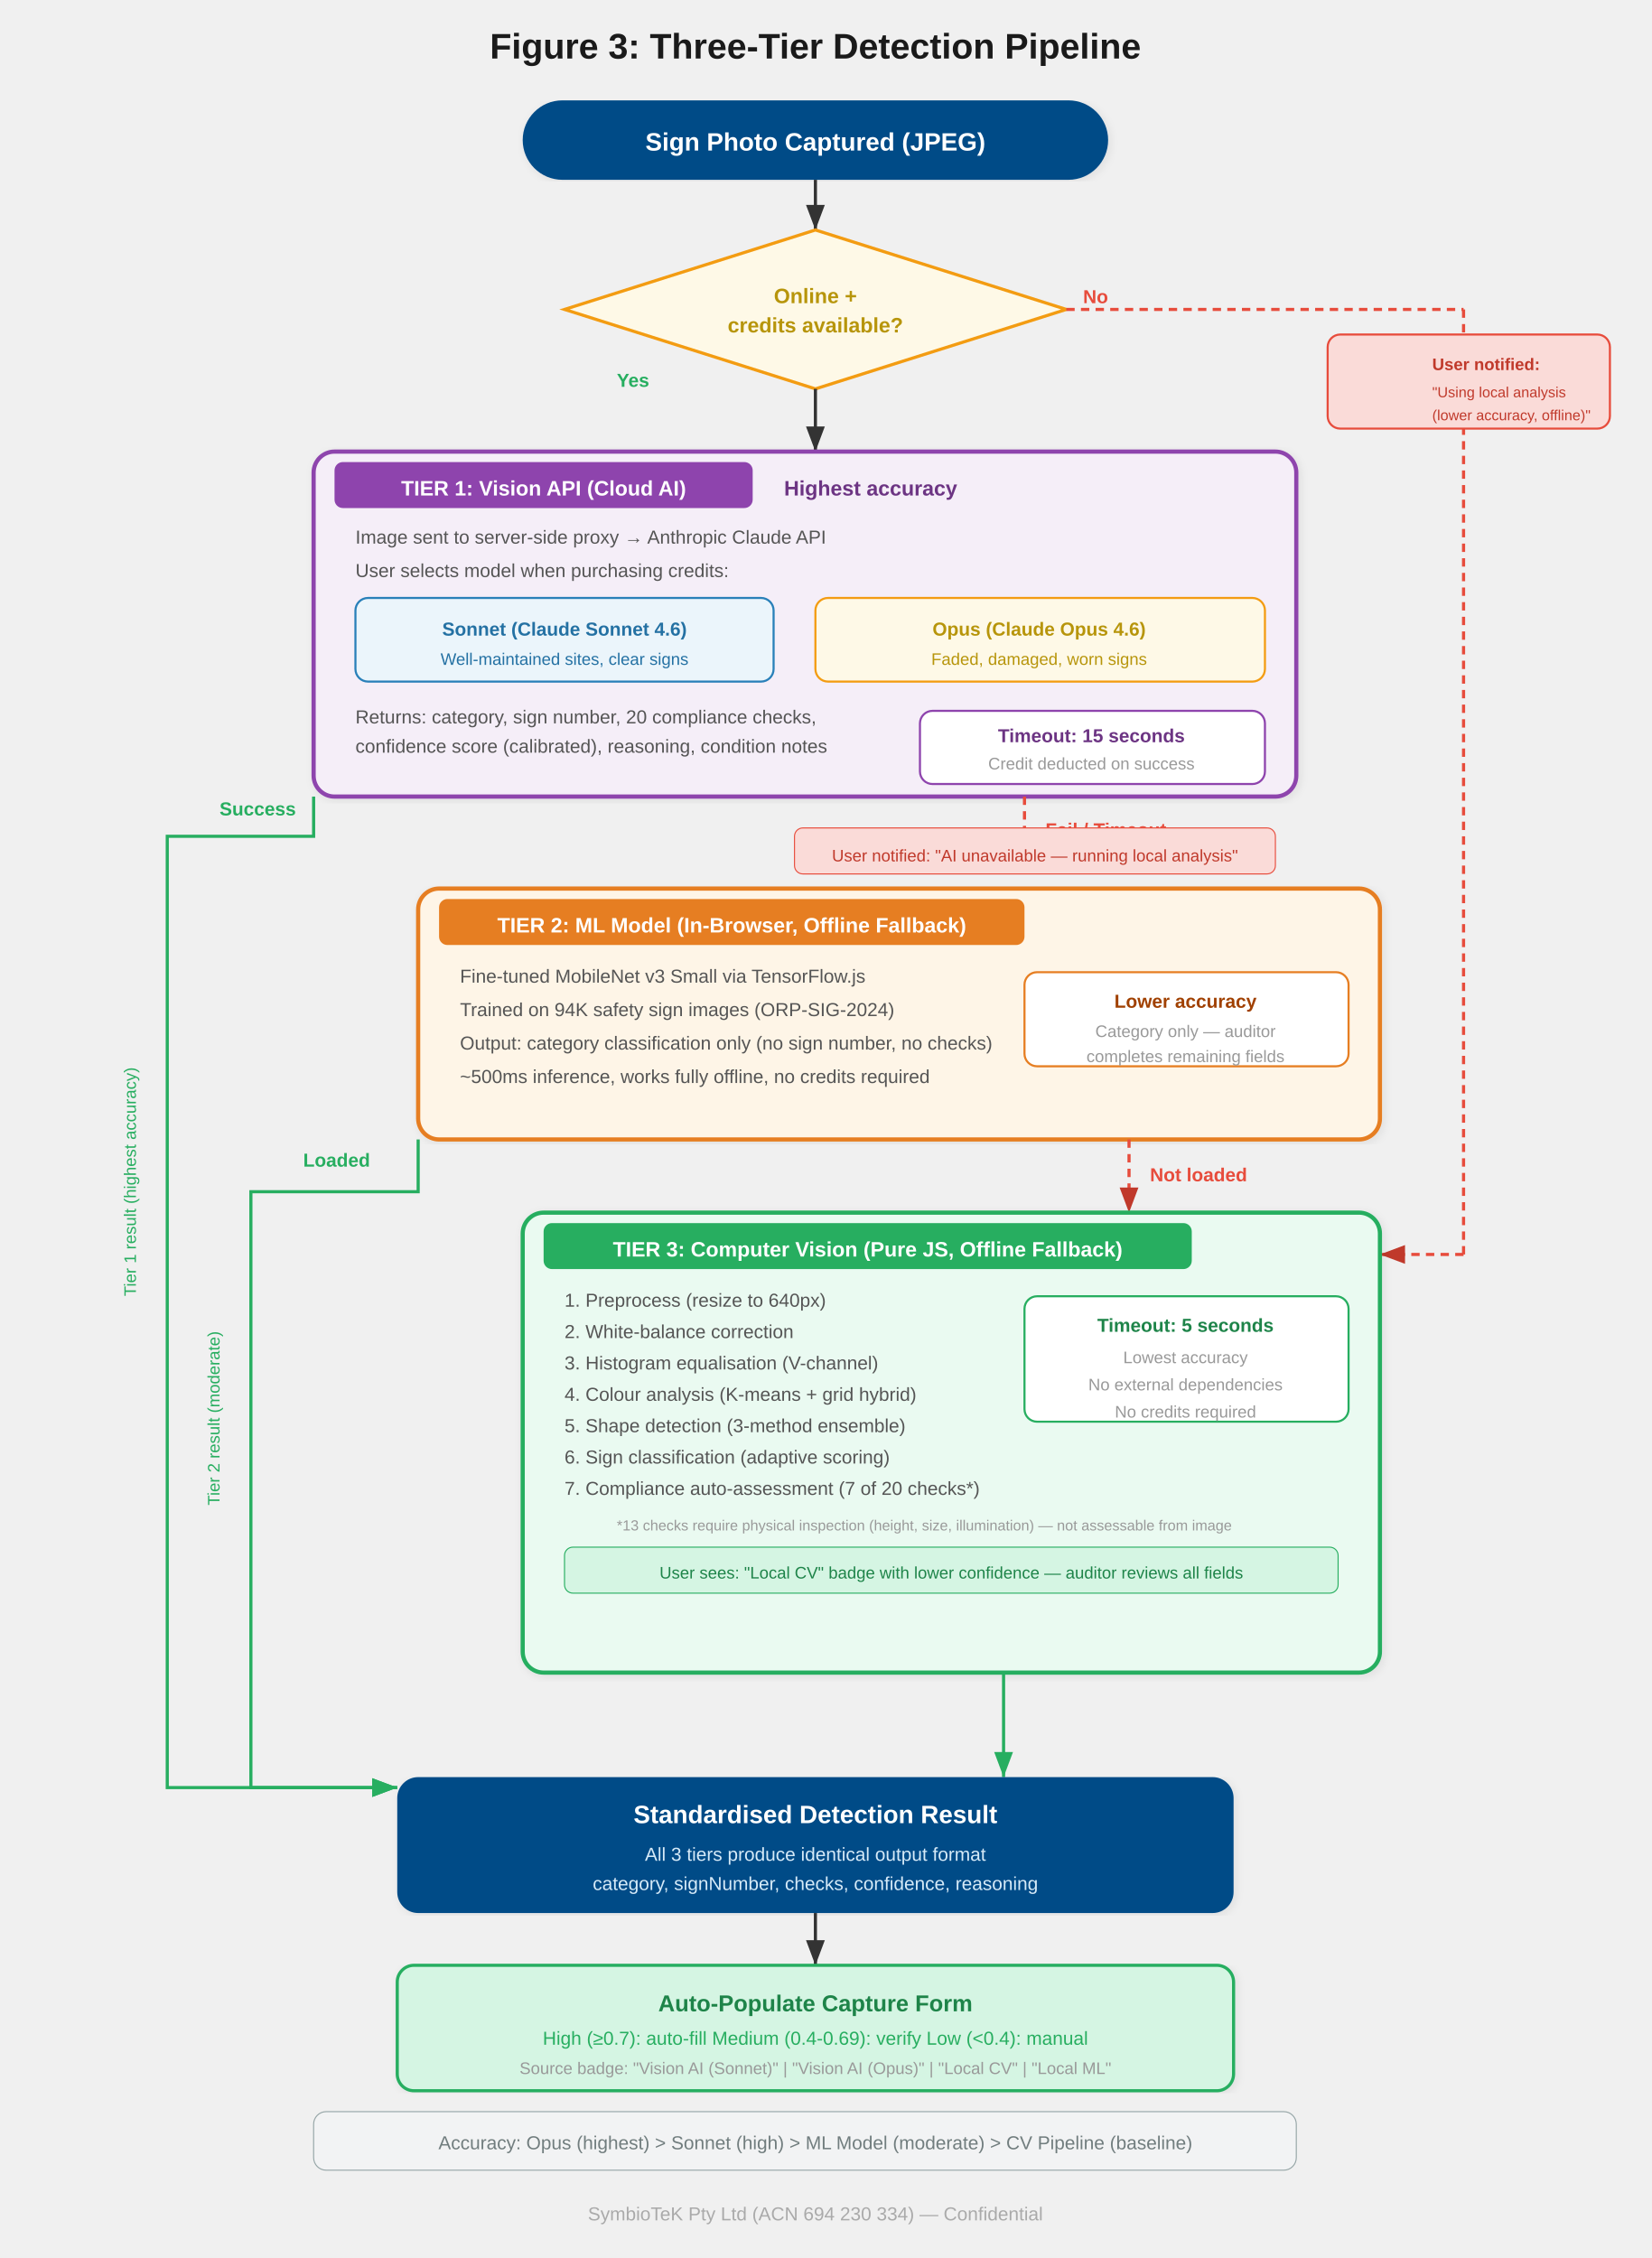
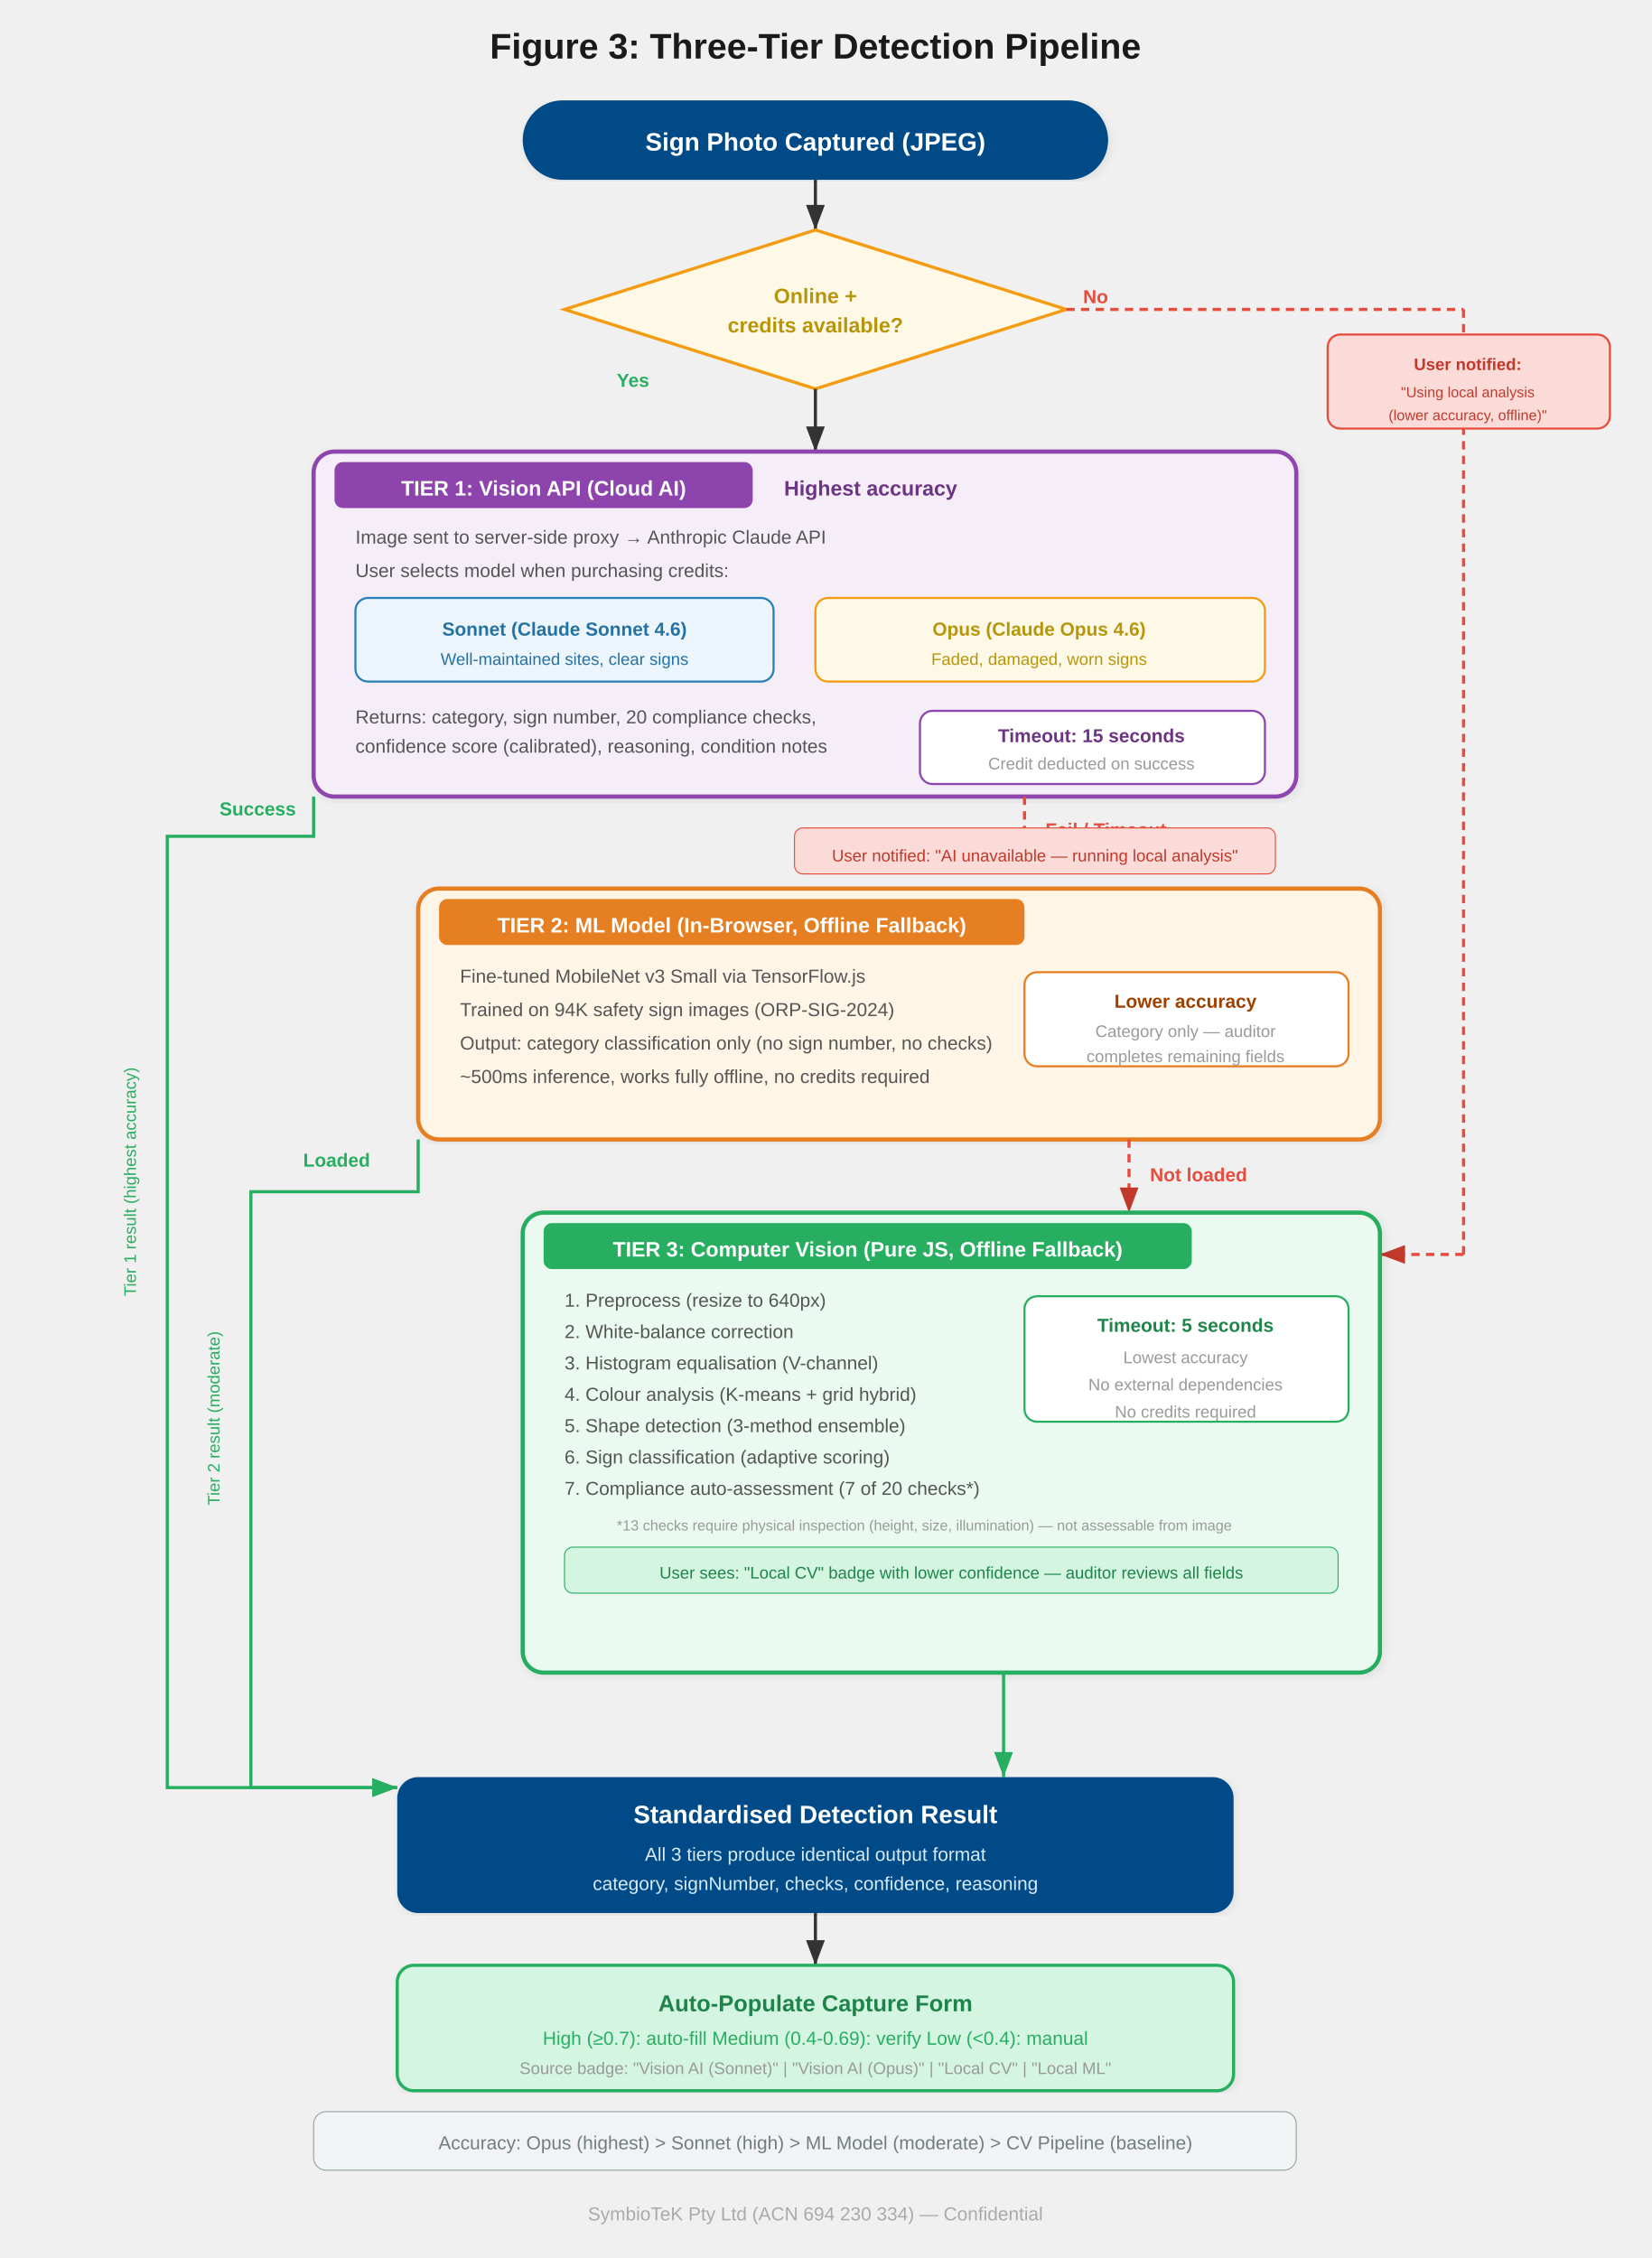
<svg xmlns="http://www.w3.org/2000/svg" viewBox="0 0 790 1080" font-family="'Segoe UI', Arial, sans-serif">
  <defs>
    <marker id="a" markerWidth="8" markerHeight="6" refX="8" refY="3" orient="auto">
      <path d="M0,0 L8,3 L0,6" fill="#333" />
    </marker>
    <marker id="aR" markerWidth="8" markerHeight="6" refX="8" refY="3" orient="auto">
      <path d="M0,0 L8,3 L0,6" fill="#C0392B" />
    </marker>
    <marker id="aG" markerWidth="8" markerHeight="6" refX="8" refY="3" orient="auto">
      <path d="M0,0 L8,3 L0,6" fill="#27AE60" />
    </marker>
    <filter id="s" x="-2%" y="-2%" width="104%" height="104%">
      <feDropShadow dx="1" dy="1" stdDeviation="2" flood-opacity="0.08" />
    </filter>
  </defs>
  <text x="390" y="28" text-anchor="middle" font-size="17" font-weight="700" fill="#1a1a1a">Figure 3: Three-Tier Detection Pipeline</text>
  <rect x="250" y="48" width="280" height="38" rx="19" fill="#004B87" filter="url(#s)" />
  <text x="390" y="72" text-anchor="middle" font-size="12" font-weight="600" fill="#fff">Sign Photo Captured (JPEG)</text>
  <line x1="390" y1="86" x2="390" y2="110" stroke="#333" stroke-width="1.5" marker-end="url(#a)" />
  <polygon points="390,110 510,148 390,186 270,148" fill="#FEF9E7" stroke="#F39C12" stroke-width="1.5" />
  <text x="390" y="145" text-anchor="middle" font-size="10" font-weight="600" fill="#B7950B">Online +</text>
  <text x="390" y="159" text-anchor="middle" font-size="10" font-weight="600" fill="#B7950B">credits available?</text>
  <text x="295" y="185" font-size="9" font-weight="600" fill="#27AE60">Yes</text>
  <line x1="390" y1="186" x2="390" y2="216" stroke="#333" stroke-width="1.5" marker-end="url(#a)" />
  <text x="518" y="145" font-size="9" font-weight="600" fill="#E74C3C">No</text>
  <line x1="510" y1="148" x2="700" y2="148" stroke="#E74C3C" stroke-width="1.5" stroke-dasharray="4,3" />
  <line x1="700" y1="148" x2="700" y2="600" stroke="#E74C3C" stroke-width="1.5" stroke-dasharray="4,3" />
  <line x1="700" y1="600" x2="660" y2="600" stroke="#E74C3C" stroke-width="1.5" stroke-dasharray="4,3" marker-end="url(#aR)" />
  <rect x="635" y="160" width="135" height="45" rx="6" fill="#FADBD8" stroke="#E74C3C" stroke-width="1" />
-   <text x="685" y="177" font-size="8" font-weight="600" fill="#C0392B">User notified:</text>
-   <text x="685" y="190" font-size="7" fill="#C0392B">"Using local analysis</text>
-   <text x="685" y="201" font-size="7" fill="#C0392B">(lower accuracy, offline)"</text>
+   <text x="702" y="177" text-anchor="middle" font-size="8" font-weight="600" fill="#C0392B">User notified:</text>
+   <text x="702" y="190" text-anchor="middle" font-size="7" fill="#C0392B">"Using local analysis</text>
+   <text x="702" y="201" text-anchor="middle" font-size="7" fill="#C0392B">(lower accuracy, offline)"</text>
  <rect x="150" y="216" width="470" height="165" rx="10" fill="#F5EEF8" stroke="#8E44AD" stroke-width="2" filter="url(#s)" />
  <rect x="160" y="221" width="200" height="22" rx="4" fill="#8E44AD" />
  <text x="260" y="237" text-anchor="middle" font-size="10" font-weight="700" fill="#fff">TIER 1: Vision API (Cloud AI)</text>
  <text x="375" y="237" font-size="10" font-weight="600" fill="#6C3483">Highest accuracy</text>
  <text x="170" y="260" font-size="9" fill="#555">Image sent to server-side proxy → Anthropic Claude API</text>
  <text x="170" y="276" font-size="9" fill="#555">User selects model when purchasing credits:</text>
  <rect x="170" y="286" width="200" height="40" rx="6" fill="#EBF5FB" stroke="#2980B9" stroke-width="1" />
  <text x="270" y="304" text-anchor="middle" font-size="9" font-weight="700" fill="#2471A3">Sonnet (Claude Sonnet 4.6)</text>
  <text x="270" y="318" text-anchor="middle" font-size="8" fill="#2471A3">Well-maintained sites, clear signs</text>
  <rect x="390" y="286" width="215" height="40" rx="6" fill="#FEF9E7" stroke="#F39C12" stroke-width="1" />
  <text x="497" y="304" text-anchor="middle" font-size="9" font-weight="700" fill="#B7950B">Opus (Claude Opus 4.6)</text>
  <text x="497" y="318" text-anchor="middle" font-size="8" fill="#B7950B">Faded, damaged, worn signs</text>
  <text x="170" y="346" font-size="9" fill="#555">Returns: category, sign number, 20 compliance checks,</text>
  <text x="170" y="360" font-size="9" fill="#555">confidence score (calibrated), reasoning, condition notes</text>
  <rect x="440" y="340" width="165" height="35" rx="6" fill="#fff" stroke="#8E44AD" stroke-width="1" />
  <text x="522" y="355" text-anchor="middle" font-size="9" font-weight="600" fill="#6C3483">Timeout: 15 seconds</text>
  <text x="522" y="368" text-anchor="middle" font-size="8" fill="#999">Credit deducted on success</text>
  <text x="105" y="390" font-size="9" font-weight="600" fill="#27AE60">Success</text>
  <path d="M150,381 L150,400 L80,400 L80,855 L190,855" stroke="#27AE60" stroke-width="1.5" fill="none" marker-end="url(#aG)" />
  <text x="65" y="620" font-size="8" fill="#27AE60" transform="rotate(-90,65,620)">Tier 1 result (highest accuracy)</text>
  <line x1="490" y1="381" x2="490" y2="418" stroke="#E74C3C" stroke-width="1.5" stroke-dasharray="4,3" marker-end="url(#aR)" />
  <text x="500" y="400" font-size="9" font-weight="600" fill="#E74C3C">Fail / Timeout</text>
  <rect x="380" y="396" width="230" height="22" rx="4" fill="#FADBD8" stroke="#E74C3C" stroke-width="0.5" />
  <text x="495" y="412" text-anchor="middle" font-size="8" fill="#C0392B">User notified: "AI unavailable — running local analysis"</text>
  <rect x="200" y="425" width="460" height="120" rx="10" fill="#FEF5E7" stroke="#E67E22" stroke-width="2" filter="url(#s)" />
  <rect x="210" y="430" width="280" height="22" rx="4" fill="#E67E22" />
  <text x="350" y="446" text-anchor="middle" font-size="10" font-weight="700" fill="#fff">TIER 2: ML Model (In-Browser, Offline Fallback)</text>
  <text x="220" y="470" font-size="9" fill="#555">Fine-tuned MobileNet v3 Small via TensorFlow.js</text>
  <text x="220" y="486" font-size="9" fill="#555">Trained on 94K safety sign images (ORP-SIG-2024)</text>
  <text x="220" y="502" font-size="9" fill="#555">Output: category classification only (no sign number, no checks)</text>
  <text x="220" y="518" font-size="9" fill="#555">~500ms inference, works fully offline, no credits required</text>
  <rect x="490" y="465" width="155" height="45" rx="6" fill="#fff" stroke="#E67E22" stroke-width="1" />
  <text x="567" y="482" text-anchor="middle" font-size="9" font-weight="600" fill="#A04000">Lower accuracy</text>
  <text x="567" y="496" text-anchor="middle" font-size="8" fill="#999">Category only — auditor</text>
  <text x="567" y="508" text-anchor="middle" font-size="8" fill="#999">completes remaining fields</text>
  <line x1="540" y1="545" x2="540" y2="580" stroke="#E74C3C" stroke-width="1.5" stroke-dasharray="4,3" marker-end="url(#aR)" />
  <text x="550" y="565" font-size="9" font-weight="600" fill="#E74C3C">Not loaded</text>
  <text x="145" y="558" font-size="9" font-weight="600" fill="#27AE60">Loaded</text>
  <path d="M200,545 L200,570 L120,570 L120,855 L190,855" stroke="#27AE60" stroke-width="1.5" fill="none" marker-end="url(#aG)" />
  <text x="105" y="720" font-size="8" fill="#27AE60" transform="rotate(-90,105,720)">Tier 2 result (moderate)</text>
  <rect x="250" y="580" width="410" height="220" rx="10" fill="#EAFAF1" stroke="#27AE60" stroke-width="2" filter="url(#s)" />
  <rect x="260" y="585" width="310" height="22" rx="4" fill="#27AE60" />
  <text x="415" y="601" text-anchor="middle" font-size="10" font-weight="700" fill="#fff">TIER 3: Computer Vision (Pure JS, Offline Fallback)</text>
  <text x="270" y="625" font-size="9" fill="#555">1. Preprocess (resize to 640px)</text>
  <text x="270" y="640" font-size="9" fill="#555">2. White-balance correction</text>
  <text x="270" y="655" font-size="9" fill="#555">3. Histogram equalisation (V-channel)</text>
  <text x="270" y="670" font-size="9" fill="#555">4. Colour analysis (K-means + grid hybrid)</text>
  <text x="270" y="685" font-size="9" fill="#555">5. Shape detection (3-method ensemble)</text>
  <text x="270" y="700" font-size="9" fill="#555">6. Sign classification (adaptive scoring)</text>
  <text x="270" y="715" font-size="9" fill="#555">7. Compliance auto-assessment (7 of 20 checks*)</text>
  <text x="295" y="732" font-size="7" fill="#999">*13 checks require physical inspection (height, size, illumination) — not assessable from image</text>
  <rect x="490" y="620" width="155" height="60" rx="6" fill="#fff" stroke="#27AE60" stroke-width="1" />
  <text x="567" y="637" text-anchor="middle" font-size="9" font-weight="600" fill="#1E8449">Timeout: 5 seconds</text>
  <text x="567" y="652" text-anchor="middle" font-size="8" fill="#999">Lowest accuracy</text>
  <text x="567" y="665" text-anchor="middle" font-size="8" fill="#999">No external dependencies</text>
  <text x="567" y="678" text-anchor="middle" font-size="8" fill="#999">No credits required</text>
  <rect x="270" y="740" width="370" height="22" rx="4" fill="#D5F5E3" stroke="#27AE60" stroke-width="0.5" />
  <text x="455" y="755" text-anchor="middle" font-size="8" fill="#1E8449">User sees: "Local CV" badge with lower confidence — auditor reviews all fields</text>
  <line x1="480" y1="800" x2="480" y2="850" stroke="#27AE60" stroke-width="1.5" marker-end="url(#aG)" />
  <rect x="190" y="850" width="400" height="65" rx="10" fill="#004B87" filter="url(#s)" />
  <text x="390" y="872" text-anchor="middle" font-size="12" font-weight="700" fill="#fff">Standardised Detection Result</text>
  <text x="390" y="890" text-anchor="middle" font-size="9" fill="#D6EAF8">All 3 tiers produce identical output format</text>
  <text x="390" y="904" text-anchor="middle" font-size="9" fill="#D6EAF8">category, signNumber, checks, confidence, reasoning</text>
  <line x1="390" y1="915" x2="390" y2="940" stroke="#333" stroke-width="1.5" marker-end="url(#a)" />
  <rect x="190" y="940" width="400" height="60" rx="8" fill="#D5F5E3" stroke="#27AE60" stroke-width="1.5" filter="url(#s)" />
  <text x="390" y="962" text-anchor="middle" font-size="11" font-weight="600" fill="#1E8449">Auto-Populate Capture Form</text>
  <text x="390" y="978" text-anchor="middle" font-size="9" fill="#27AE60">High (≥0.7): auto-fill   Medium (0.4-0.69): verify   Low (&lt;0.4): manual</text>
  <text x="390" y="992" text-anchor="middle" font-size="8" fill="#999">Source badge: "Vision AI (Sonnet)" | "Vision AI (Opus)" | "Local CV" | "Local ML"</text>
  <rect x="150" y="1010" width="470" height="28" rx="6" fill="#F2F3F4" stroke="#95A5A6" stroke-width="0.5" />
  <text x="390" y="1028" text-anchor="middle" font-size="9" fill="#717D7E">Accuracy: Opus (highest) &gt; Sonnet (high) &gt; ML Model (moderate) &gt; CV Pipeline (baseline)</text>
  <text x="390" y="1062" text-anchor="middle" font-size="9" fill="#aaa">SymbioTeK Pty Ltd (ACN 694 230 334) — Confidential</text>
</svg>
